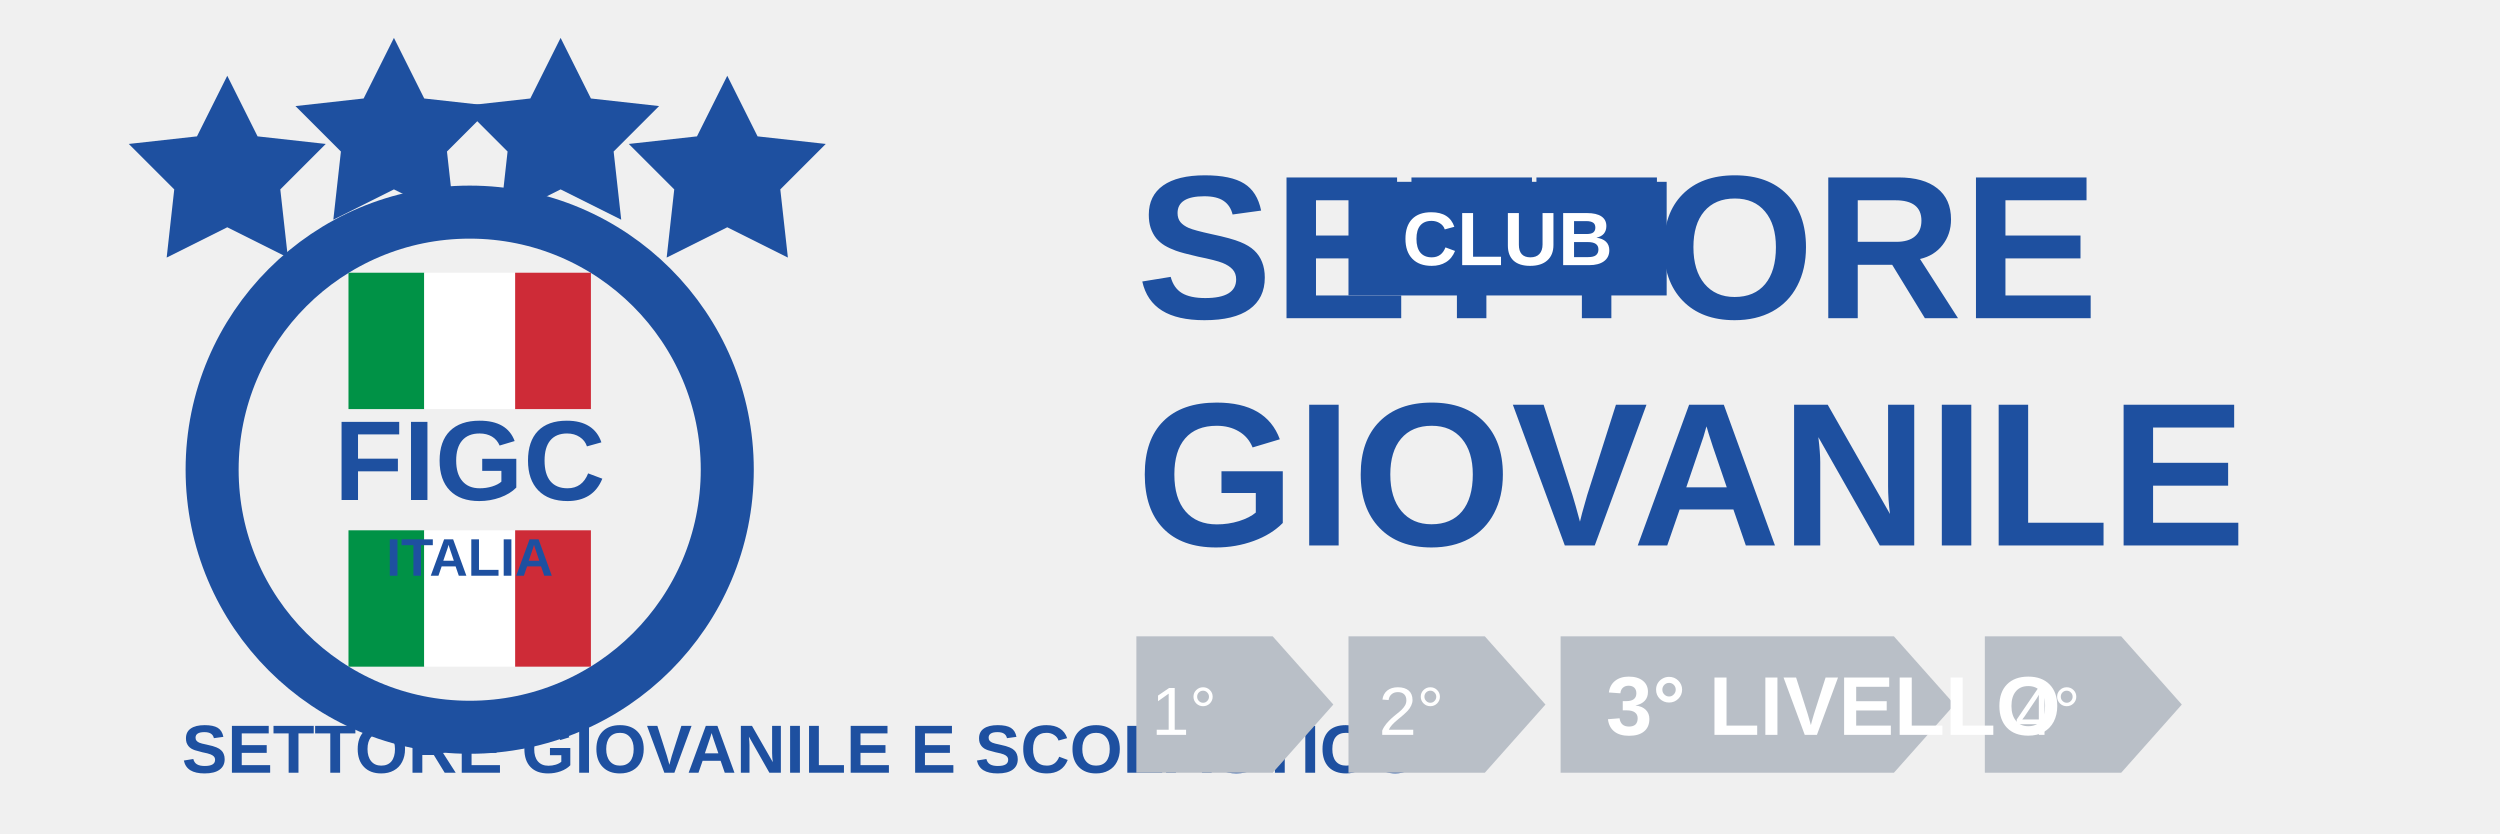
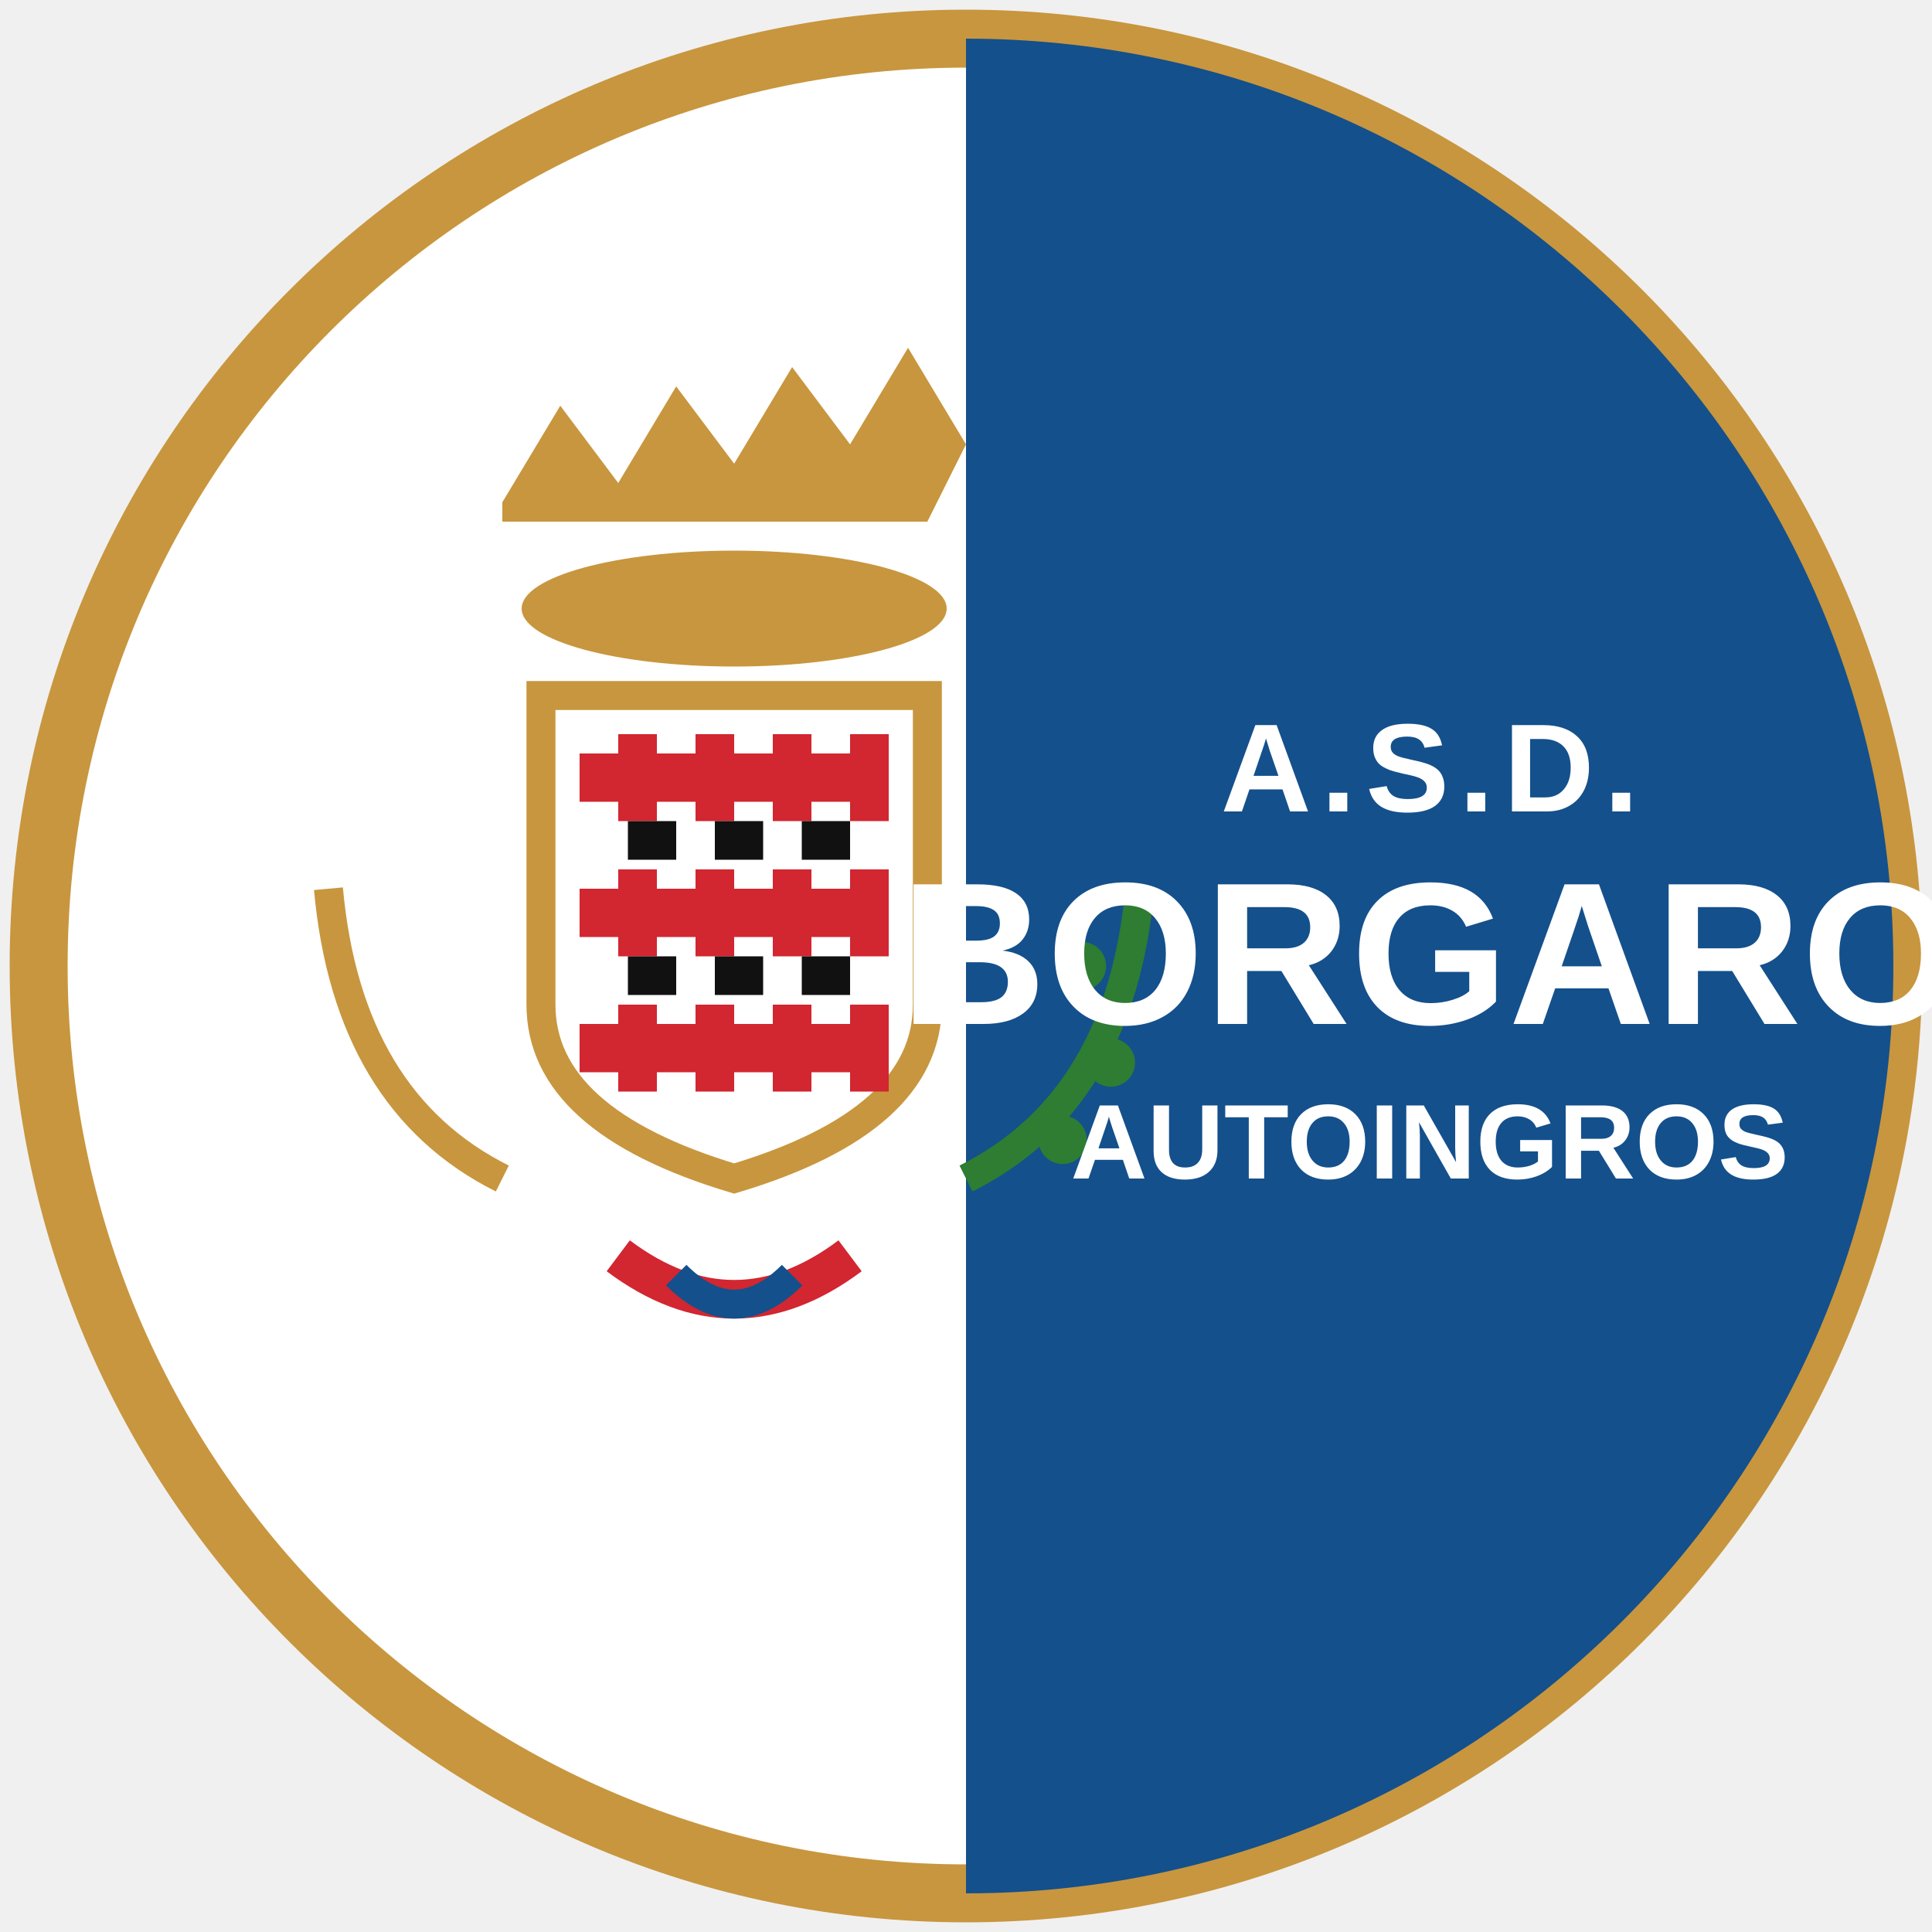
- <svg xmlns="http://www.w3.org/2000/svg" viewBox="0 0 330 110">
-   <g fill="#1e50a0">
-     <path d="M30 10 l4 8 9 1 -6 6 1 9 -8 -4 -8 4 1 -9 -6 -6 9 -1 z" />
-     <path d="M52 5 l4 8 9 1 -6 6 1 9 -8 -4 -8 4 1 -9 -6 -6 9 -1 z" />
-     <path d="M74 5 l4 8 9 1 -6 6 1 9 -8 -4 -8 4 1 -9 -6 -6 9 -1 z" />
-     <path d="M96 10 l4 8 9 1 -6 6 1 9 -8 -4 -8 4 1 -9 -6 -6 9 -1 z" />
+ <svg xmlns="http://www.w3.org/2000/svg" viewBox="0 0 200 200">
+   <circle cx="100" cy="100" r="96" fill="#ffffff" stroke="#c8963e" stroke-width="6" />
+   <path d="M100 4 a96 96 0 0 1 0 192 z" fill="#14508c" />
+   <g>
+     <path d="M52 52 l6 -10 6 8 6 -10 6 8 6 -10 6 8 6 -10 6 10 -4 8 h-44 z" fill="#c8963e" />
+     <ellipse cx="76" cy="63" rx="22" ry="6" fill="#c8963e" />
+     <path d="M56 72 h40 v32 q0 12 -20 18 q-20 -6 -20 -18 z" fill="#fff" stroke="#c8963e" stroke-width="3" />
+     <g fill="#d22630">
+       <rect x="60" y="78" width="32" height="5" />
+       <rect x="64" y="76" width="4" height="9" />
+       <rect x="72" y="76" width="4" height="9" />
+       <rect x="80" y="76" width="4" height="9" />
+       <rect x="88" y="76" width="4" height="9" />
+       <rect x="60" y="92" width="32" height="5" />
+       <rect x="64" y="90" width="4" height="9" />
+       <rect x="72" y="90" width="4" height="9" />
+       <rect x="80" y="90" width="4" height="9" />
+       <rect x="88" y="90" width="4" height="9" />
+       <rect x="60" y="106" width="32" height="5" />
+       <rect x="64" y="104" width="4" height="9" />
+       <rect x="72" y="104" width="4" height="9" />
+       <rect x="80" y="104" width="4" height="9" />
+       <rect x="88" y="104" width="4" height="9" />
+     </g>
+     <g fill="#111">
+       <rect x="65" y="85" width="5" height="4" />
+       <rect x="74" y="85" width="5" height="4" />
+       <rect x="83" y="85" width="5" height="4" />
+       <rect x="65" y="99" width="5" height="4" />
+       <rect x="74" y="99" width="5" height="4" />
+       <rect x="83" y="99" width="5" height="4" />
+     </g>
+     <path d="M52 122 q-16 -8 -18 -30" fill="none" stroke="#c8963e" stroke-width="3" />
+     <path d="M100 122 q16 -8 18 -30" fill="none" stroke="#2e7d32" stroke-width="3" />
+     <g fill="#2e7d32">
+       <circle cx="112" cy="100" r="2.5" />
+       <circle cx="115" cy="110" r="2.5" />
+       <circle cx="110" cy="118" r="2.5" />
+     </g>
+     <path d="M64 130 q12 9 24 0" fill="none" stroke="#d22630" stroke-width="4" />
+     <path d="M70 132 q6 6 12 0" fill="none" stroke="#14508c" stroke-width="3" />
  </g>
-   <circle cx="62" cy="62" r="34" fill="none" stroke="#1e50a0" stroke-width="7" />
-   <rect x="46" y="36" width="10" height="18" fill="#009246" />
-   <rect x="56" y="36" width="12" height="18" fill="#fff" />
-   <rect x="68" y="36" width="10" height="18" fill="#ce2b37" />
-   <rect x="46" y="70" width="10" height="18" fill="#009246" />
-   <rect x="56" y="70" width="12" height="18" fill="#fff" />
-   <rect x="68" y="70" width="10" height="18" fill="#ce2b37" />
-   <text x="62" y="66" fill="#1e50a0" font-family="Arial Black,Arial" font-size="15" font-weight="900" text-anchor="middle">FIGC</text>
-   <text x="62" y="76" fill="#1e50a0" font-family="Arial" font-size="7" font-weight="700" text-anchor="middle">ITALIA</text>
-   <text x="24" y="102" fill="#1e50a0" font-family="Arial" font-size="9" font-weight="700">SETTORE GIOVANILE E SCOLASTICO</text>
-   <text x="150" y="42" fill="#1e50a0" font-family="Arial Black,Arial" font-size="27" font-weight="900">SETTORE</text>
-   <text x="150" y="72" fill="#1e50a0" font-family="Arial Black,Arial" font-size="27" font-weight="900">GIOVANILE</text>
-   <rect x="178" y="24" width="42" height="15" fill="#1e50a0" />
-   <text x="199" y="35" fill="#fff" font-family="Arial" font-size="10" font-weight="700" text-anchor="middle">CLUB</text>
-   <g fill="#b9bfc7">
-     <path d="M150 84 h18 l8 9 -8 9 h-18 z" />
-     <path d="M178 84 h18 l8 9 -8 9 h-18 z" />
-     <path d="M206 84 h44 l8 9 -8 9 h-44 z" />
-     <path d="M262 84 h18 l8 9 -8 9 h-18 z" />
-   </g>
-   <text x="212" y="97" fill="#fff" font-family="Arial" font-size="11" font-weight="700">3° LIVELLO</text>
-   <text x="152" y="97" fill="#fff" font-family="Arial" font-size="9">1°</text>
-   <text x="182" y="97" fill="#fff" font-family="Arial" font-size="9">2°</text>
-   <text x="266" y="97" fill="#fff" font-family="Arial" font-size="9">4°</text>
+   <text x="148" y="84" fill="#fff" font-family="Arial,Helvetica" font-size="13" font-weight="700" text-anchor="middle" letter-spacing="1">A.S.D.</text>
+   <text x="148" y="106" fill="#fff" font-family="Arial Black,Arial" font-size="21" font-weight="900" text-anchor="middle">BORGARO</text>
+   <text x="148" y="122" fill="#fff" font-family="Arial,Helvetica" font-size="11" font-weight="700" text-anchor="middle">AUTOINGROS</text>
</svg>
